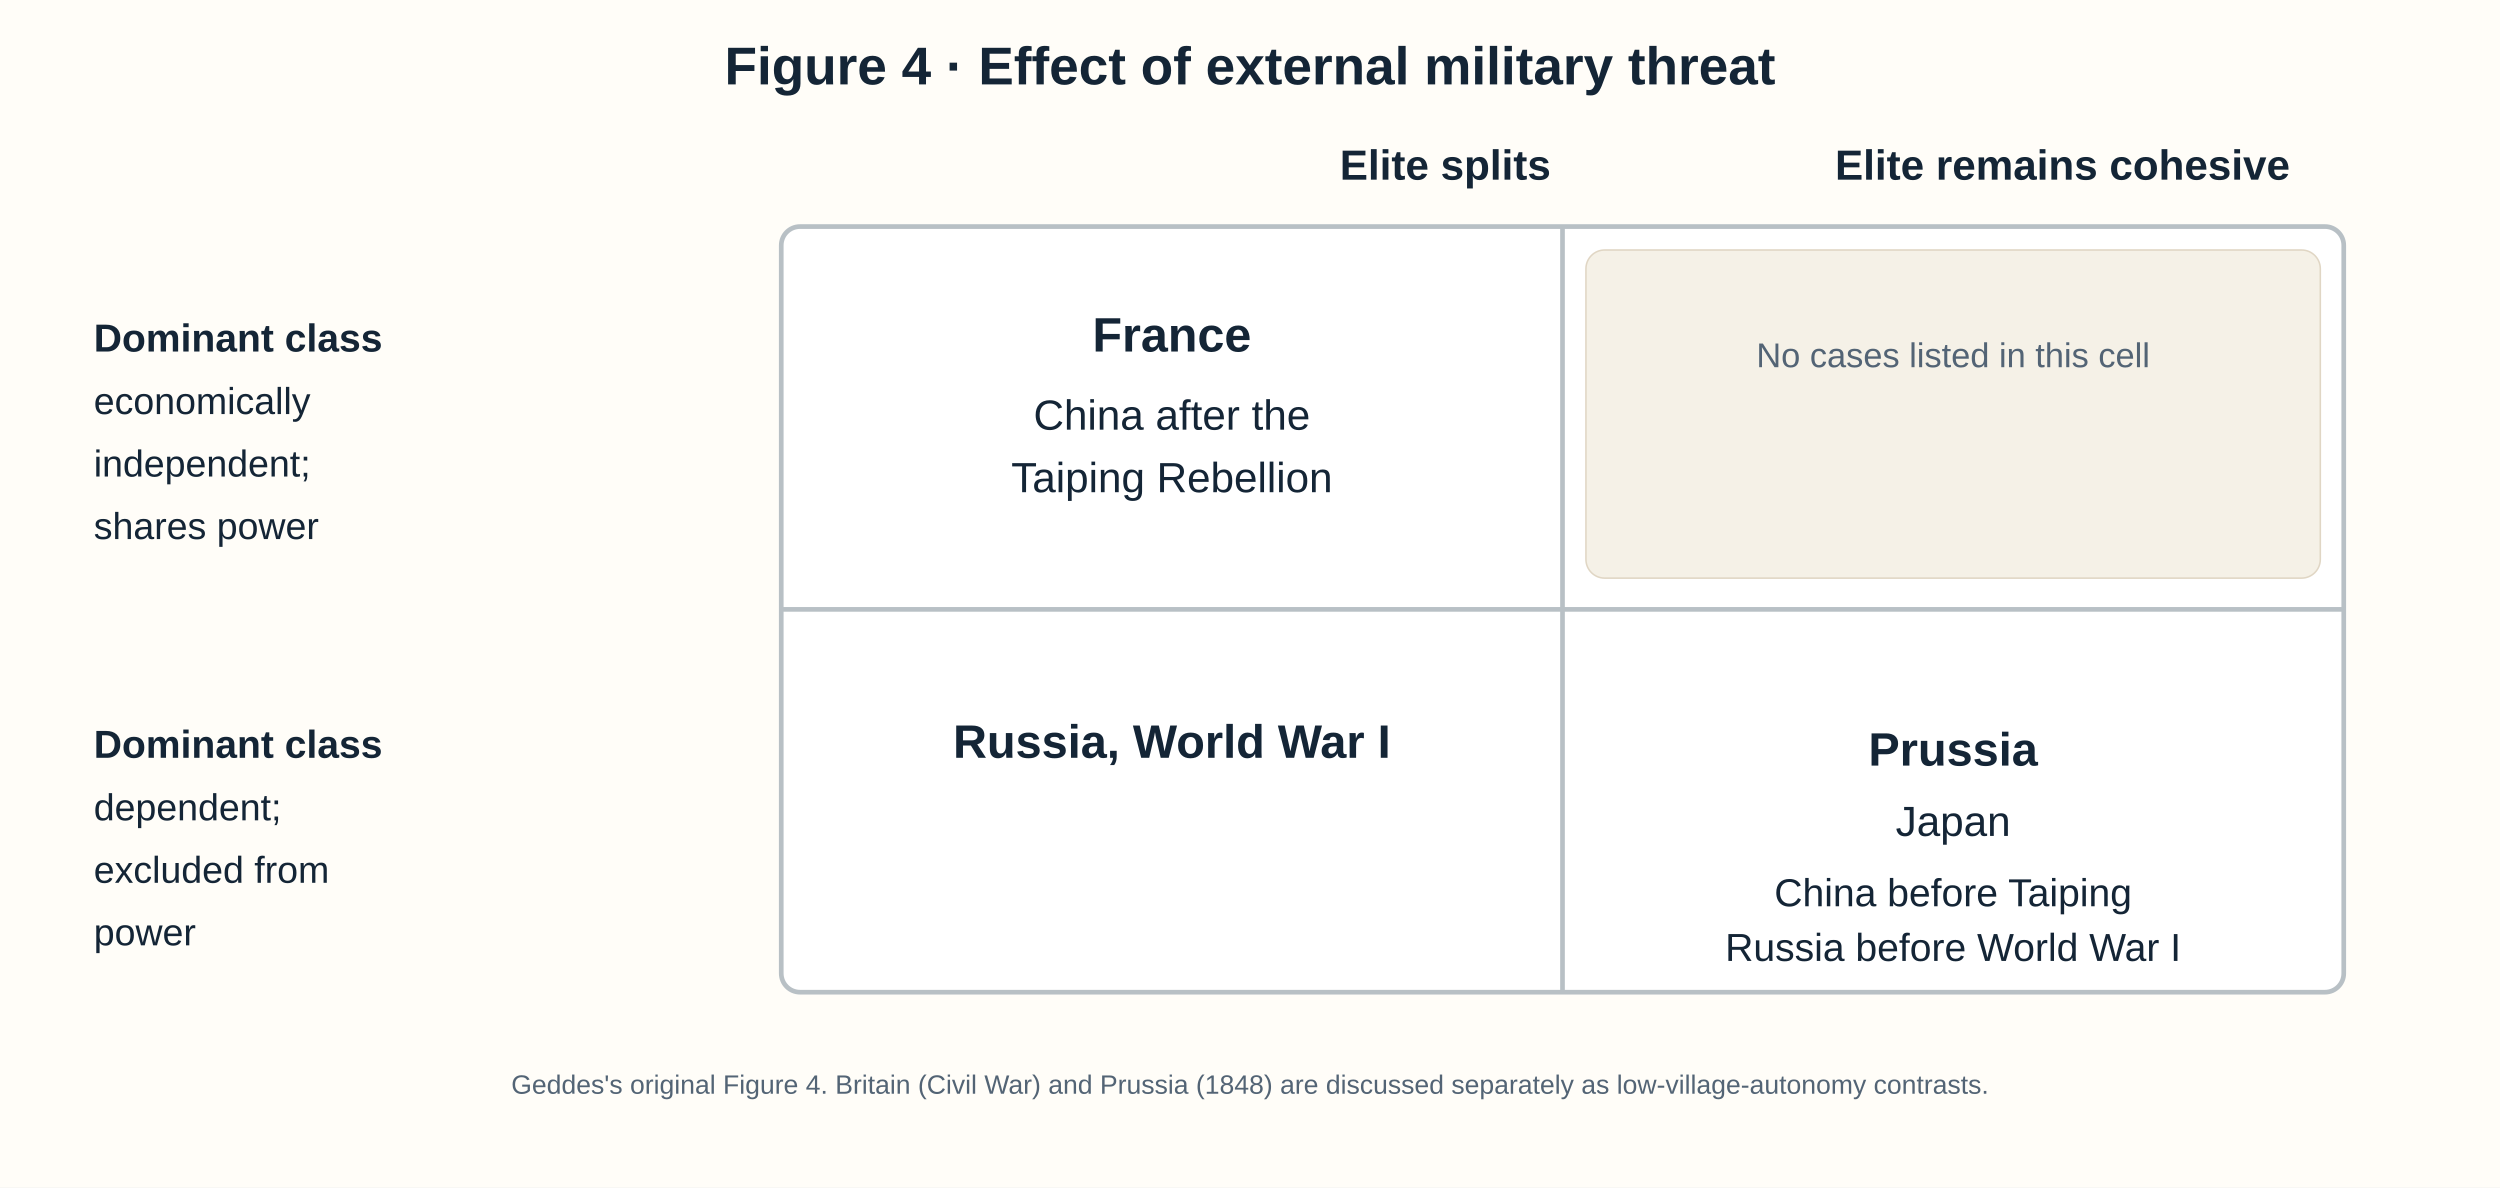
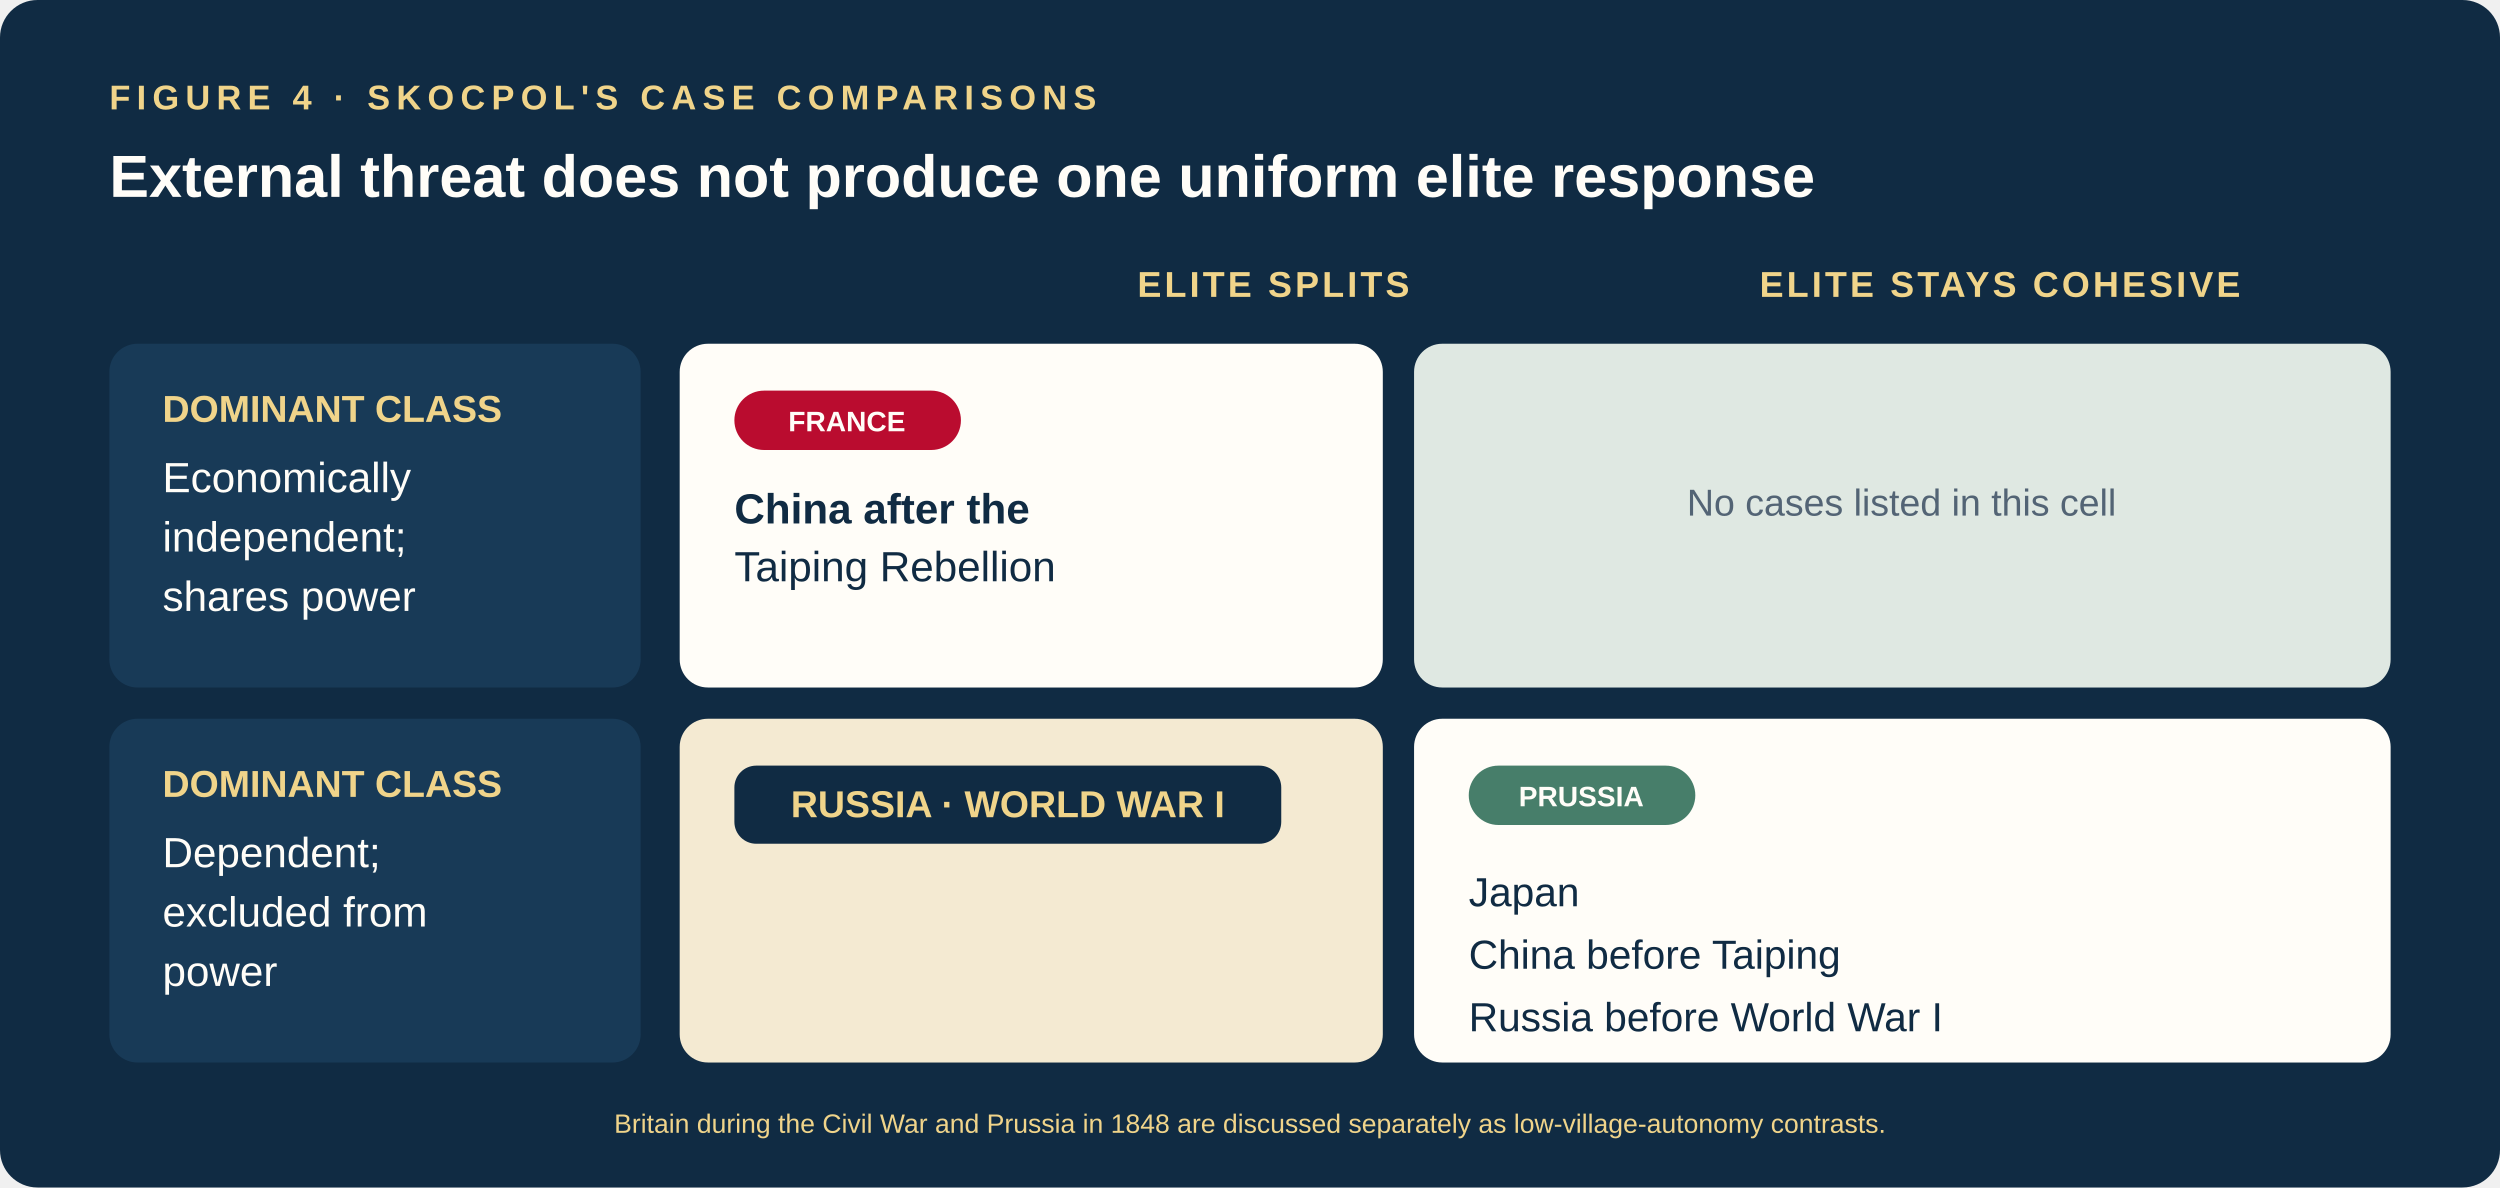
<svg xmlns="http://www.w3.org/2000/svg" viewBox="0 0 1600 760" role="img" aria-labelledby="t d">
-   <rect width="1600" height="760" fill="#fffdf8" />
-   <text x="800" y="54" text-anchor="middle" font-family="Arial,sans-serif" font-size="34" font-weight="700" fill="#142536">Figure 4 · Effect of external military threat</text>
-   <g font-family="Arial,sans-serif" fill="#142536">
-     <text x="925" y="115" text-anchor="middle" font-size="27" font-weight="700">Elite splits</text>
-     <text x="1320" y="115" text-anchor="middle" font-size="27" font-weight="700">Elite remains cohesive</text>
+   <rect width="1600" height="760" rx="24" fill="#102b43" />
+   <text x="70" y="70" fill="#f0d48a" font-family="Arial,sans-serif" font-size="22" font-weight="700" letter-spacing="4">FIGURE 4 · SKOCPOL'S CASE COMPARISONS</text>
+   <text x="70" y="126" fill="#fffdf8" font-family="Arial,sans-serif" font-size="38" font-weight="700">External threat does not produce one uniform elite response</text>
+   <g fill="#f0d48a" font-family="Arial,sans-serif" font-size="23" font-weight="700" letter-spacing="2">
+     <text x="815" y="190" text-anchor="middle">ELITE SPLITS</text>
+     <text x="1280" y="190" text-anchor="middle">ELITE STAYS COHESIVE</text>
  </g>
-   <g stroke="#b8c0c5" stroke-width="3">
-     <rect x="500" y="145" width="1000" height="490" rx="12" fill="#fff" />
-     <path d="M1000 145V635M500 390H1500" />
+   <g>
+     <rect x="70" y="220" width="340" height="220" rx="18" fill="#183a57" />
+     <text x="104" y="270" fill="#f0d48a" font-family="Arial,sans-serif" font-size="24" font-weight="700">DOMINANT CLASS</text>
+     <text x="104" y="315" fill="#fffdf8" font-family="Arial,sans-serif" font-size="27">Economically</text>
+     <text x="104" y="353" fill="#fffdf8" font-family="Arial,sans-serif" font-size="27">independent;</text>
+     <text x="104" y="391" fill="#fffdf8" font-family="Arial,sans-serif" font-size="27">shares power</text>
+     <rect x="70" y="460" width="340" height="220" rx="18" fill="#183a57" />
+     <text x="104" y="510" fill="#f0d48a" font-family="Arial,sans-serif" font-size="24" font-weight="700">DOMINANT CLASS</text>
+     <text x="104" y="555" fill="#fffdf8" font-family="Arial,sans-serif" font-size="27">Dependent;</text>
+     <text x="104" y="593" fill="#fffdf8" font-family="Arial,sans-serif" font-size="27">excluded from</text>
+     <text x="104" y="631" fill="#fffdf8" font-family="Arial,sans-serif" font-size="27">power</text>
  </g>
-   <g font-family="Arial,sans-serif" fill="#142536">
-     <text x="60" y="225" font-size="25" font-weight="700">Dominant class</text>
-     <text x="60" y="265" font-size="24">economically</text>
-     <text x="60" y="305" font-size="24">independent;</text>
-     <text x="60" y="345" font-size="24">shares power</text>
-     <text x="60" y="485" font-size="25" font-weight="700">Dominant class</text>
-     <text x="60" y="525" font-size="24">dependent;</text>
-     <text x="60" y="565" font-size="24">excluded from</text>
-     <text x="60" y="605" font-size="24">power</text>
-     <text x="750" y="225" text-anchor="middle" font-size="31" font-weight="700">France</text>
-     <text x="750" y="275" text-anchor="middle" font-size="27">China after the</text>
-     <text x="750" y="315" text-anchor="middle" font-size="27">Taiping Rebellion</text>
-     <text x="1250" y="490" text-anchor="middle" font-size="30" font-weight="700">Prussia</text>
-     <text x="1250" y="535" text-anchor="middle" font-size="27">Japan</text>
-     <text x="1250" y="580" text-anchor="middle" font-size="25">China before Taiping</text>
-     <text x="1250" y="615" text-anchor="middle" font-size="25">Russia before World War I</text>
-     <text x="750" y="485" text-anchor="middle" font-size="30" font-weight="700">Russia, World War I</text>
+   <g>
+     <rect x="435" y="220" width="450" height="220" rx="18" fill="#fffdf8" />
+     <rect x="905" y="220" width="625" height="220" rx="18" fill="#dfe8e2" />
+     <rect x="435" y="460" width="450" height="220" rx="18" fill="#f4ead2" />
+     <rect x="905" y="460" width="625" height="220" rx="18" fill="#fffdf8" />
  </g>
-   <rect x="1015" y="160" width="470" height="210" rx="12" fill="#f5f1e7" stroke="#e0d6c4" />
-   <text x="1250" y="235" text-anchor="middle" font-family="Arial,sans-serif" font-size="22" fill="#536475">No cases listed in this cell</text>
-   <text x="800" y="700" text-anchor="middle" font-family="Arial,sans-serif" font-size="17" fill="#536475">Geddes's original Figure 4. Britain (Civil War) and Prussia (1848) are discussed separately as low-village-autonomy contrasts.</text>
+   <g font-family="Arial,sans-serif" fill="#102b43">
+     <rect x="470" y="250" width="145" height="38" rx="19" fill="#ba0c2f" />
+     <text x="542" y="276" text-anchor="middle" fill="#fffdf8" font-size="18" font-weight="700">FRANCE</text>
+     <text x="470" y="335" font-size="27" font-weight="700">China after the</text>
+     <text x="470" y="372" font-size="27">Taiping Rebellion</text>
+     <text x="1217" y="330" text-anchor="middle" fill="#536475" font-size="24">No cases listed in this cell</text>
+     <rect x="470" y="490" width="350" height="50" rx="14" fill="#102b43" />
+     <text x="645" y="523" text-anchor="middle" fill="#f0d48a" font-size="24" font-weight="700">RUSSIA · WORLD WAR I</text>
+     <rect x="940" y="490" width="145" height="38" rx="19" fill="#477e6a" />
+     <text x="1012" y="516" text-anchor="middle" fill="#fffdf8" font-size="18" font-weight="700">PRUSSIA</text>
+     <text x="940" y="580" font-size="26">Japan</text>
+     <text x="940" y="620" font-size="26">China before Taiping</text>
+     <text x="940" y="660" font-size="26">Russia before World War I</text>
+   </g>
+   <text x="800" y="725" text-anchor="middle" fill="#f0d48a" font-family="Arial,sans-serif" font-size="17">Britain during the Civil War and Prussia in 1848 are discussed separately as low-village-autonomy contrasts.</text>
</svg>
